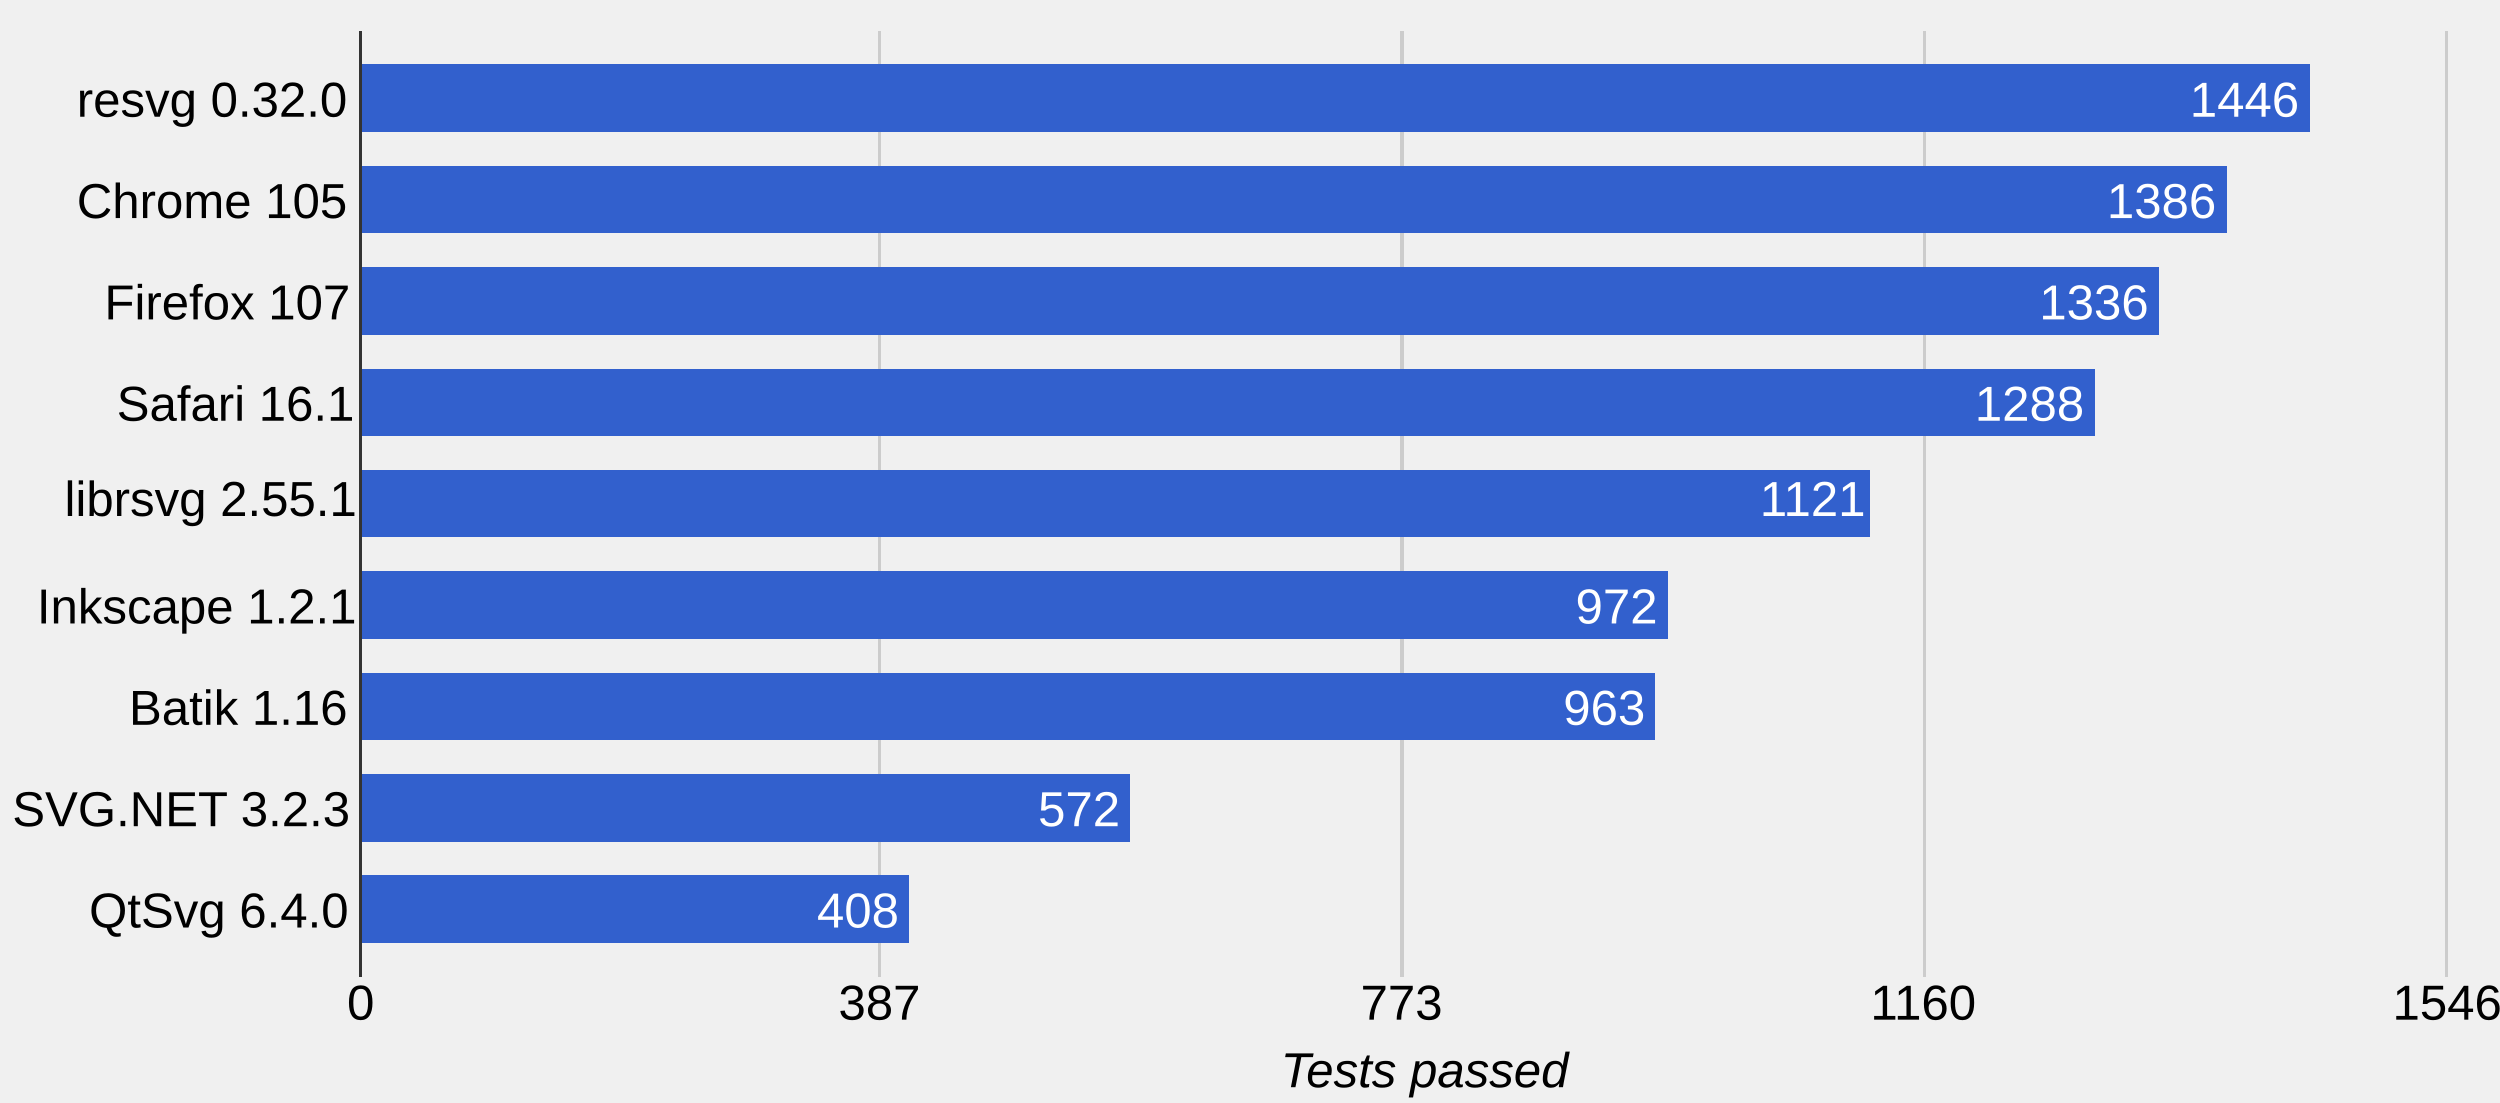
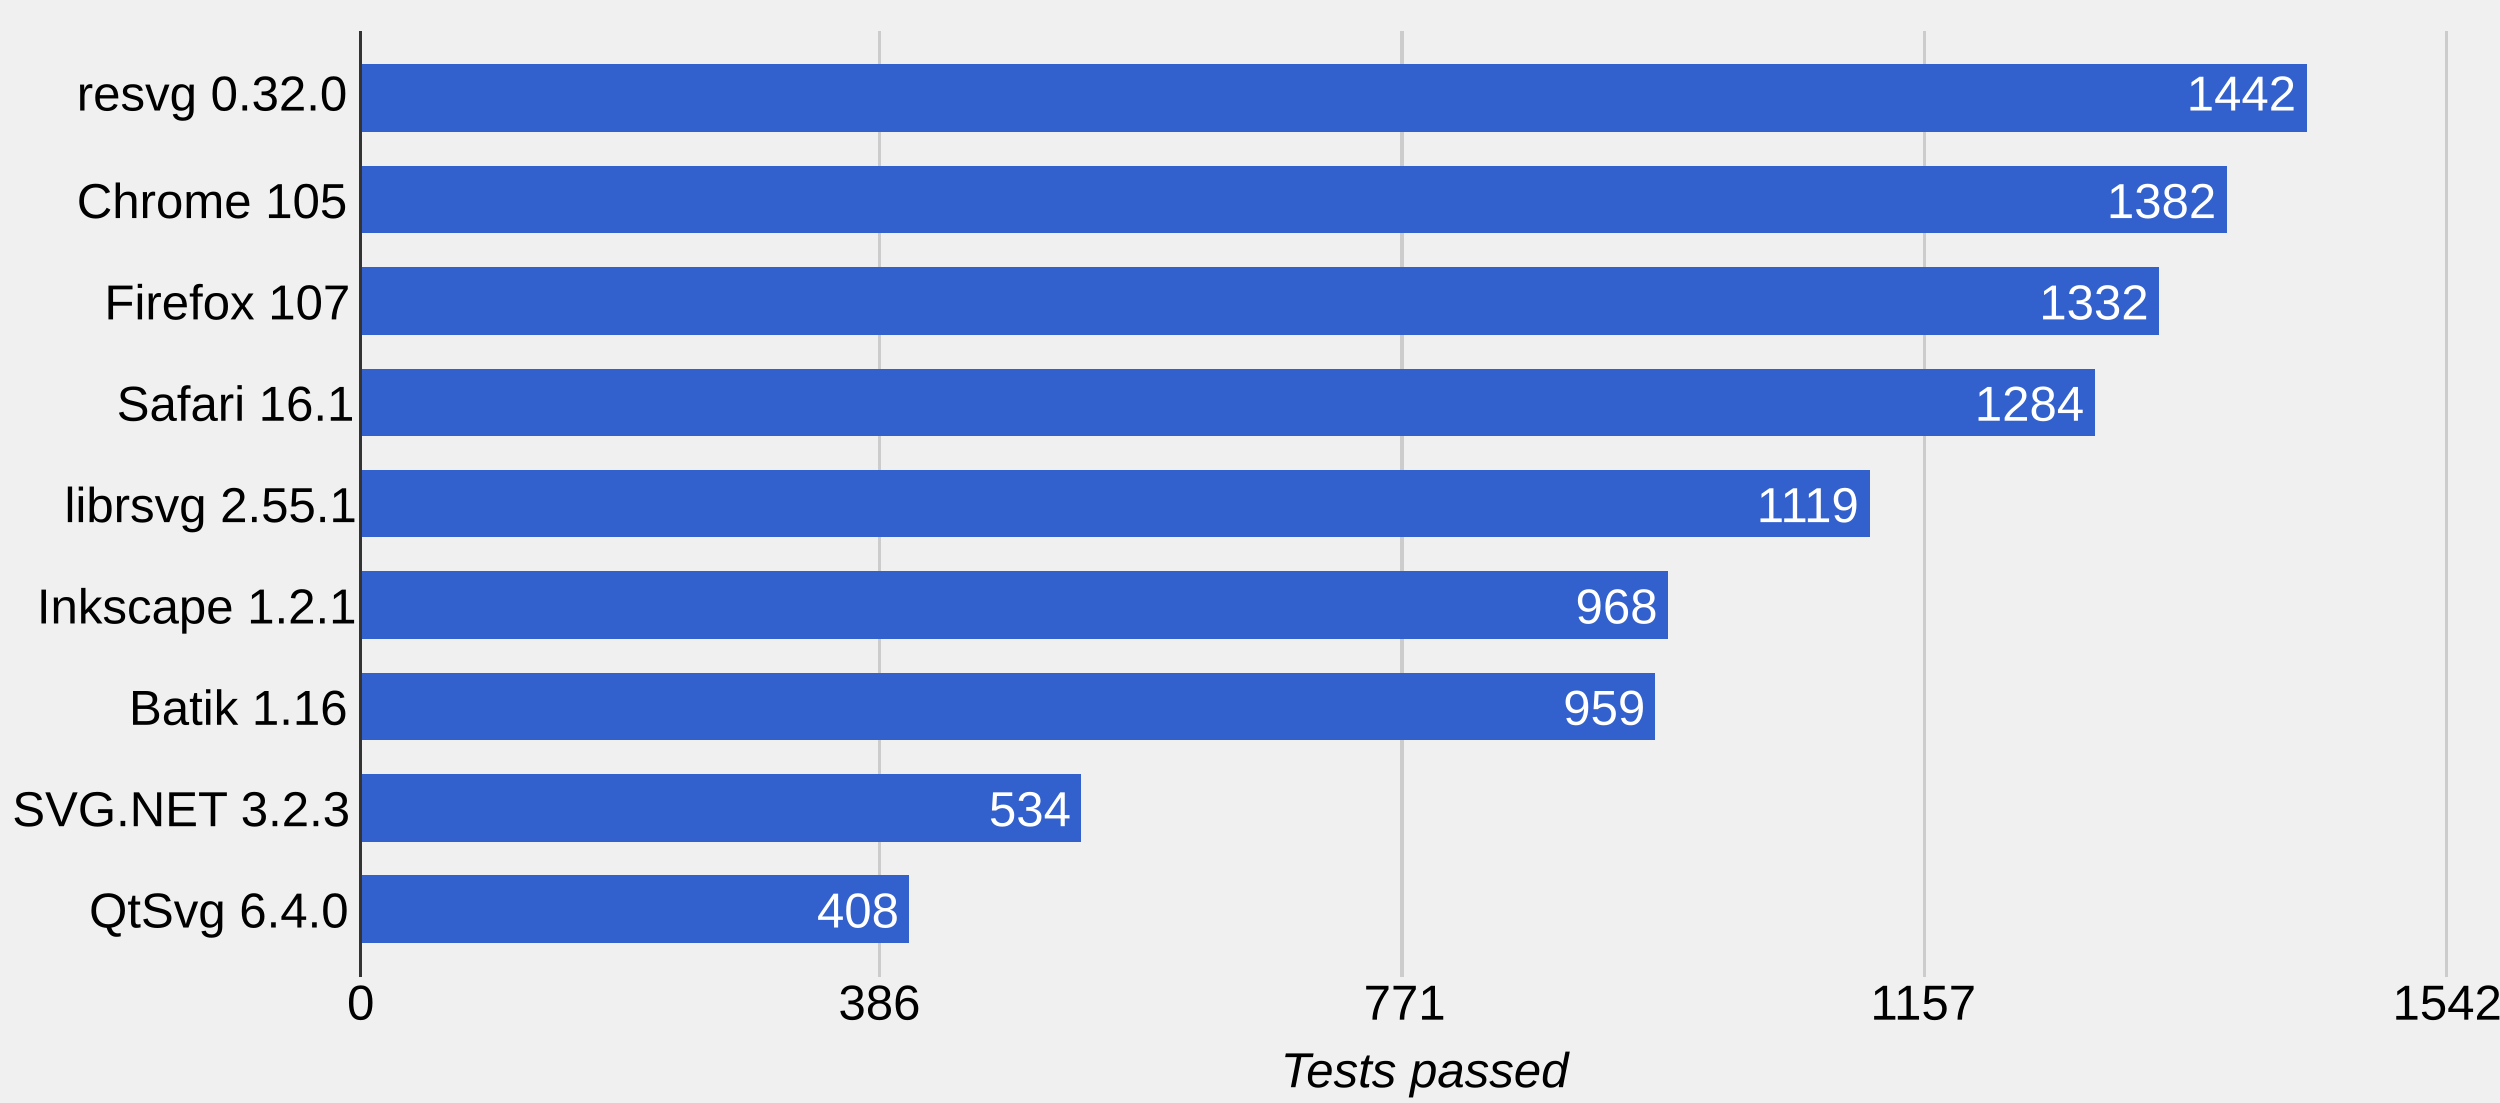
<svg xmlns="http://www.w3.org/2000/svg" height="359" shape-rendering="crispEdges" width="814">
-   <text font-family="Arial" font-size="16" x="25" y="38">resvg 0.32.0</text>
+   <text font-family="Arial" font-size="16" x="25" y="36">resvg 0.32.0</text>
  <text font-family="Arial" font-size="16" x="25" y="71">Chrome 105</text>
  <text font-family="Arial" font-size="16" x="34" y="104">Firefox 107</text>
  <text font-family="Arial" font-size="16" x="38" y="137">Safari 16.1</text>
-   <text font-family="Arial" font-size="16" x="21" y="168">librsvg 2.55.1</text>
+   <text font-family="Arial" font-size="16" x="21" y="170">librsvg 2.55.1</text>
  <text font-family="Arial" font-size="16" x="12" y="203">Inkscape 1.2.1</text>
  <text font-family="Arial" font-size="16" x="42" y="236">Batik 1.16</text>
  <text font-family="Arial" font-size="16" x="4" y="269">SVG.NET 3.2.3</text>
  <text font-family="Arial" font-size="16" x="29" y="302">QtSvg 6.4.0</text>
  <rect fill="#ccc" height="308" width="1" x="117" y="10" />
  <text fill="#000" font-family="Arial" font-size="16" x="113" y="332">0</text>
  <rect fill="#ccc" height="308" width="1" x="286" y="10" />
-   <text fill="#000" font-family="Arial" font-size="16" x="273" y="332">387</text>
+   <text fill="#000" font-family="Arial" font-size="16" x="273" y="332">386</text>
  <rect fill="#ccc" height="308" width="1" x="456" y="10" />
-   <text fill="#000" font-family="Arial" font-size="16" x="443" y="332">773</text>
+   <text fill="#000" font-family="Arial" font-size="16" x="444" y="332">771</text>
  <rect fill="#ccc" height="308" width="1" x="626" y="10" />
-   <text fill="#000" font-family="Arial" font-size="16" x="609" y="332">1160</text>
+   <text fill="#000" font-family="Arial" font-size="16" x="609" y="332">1157</text>
  <rect fill="#ccc" height="308" width="1" x="796" y="10" />
-   <text fill="#000" font-family="Arial" font-size="16" x="779" y="332">1546</text>
-   <rect fill="#3260cd" height="22" width="635" x="117" y="21" />
-   <text fill="#fff" font-family="Arial" font-size="16" x="713" y="38">1446</text>
+   <text fill="#000" font-family="Arial" font-size="16" x="779" y="332">1542</text>
+   <rect fill="#3260cd" height="22" width="634" x="117" y="21" />
+   <text fill="#fff" font-family="Arial" font-size="16" x="712" y="36">1442</text>
  <rect fill="#3260cd" height="22" width="608" x="117" y="54" />
-   <text fill="#fff" font-family="Arial" font-size="16" x="686" y="71">1386</text>
+   <text fill="#fff" font-family="Arial" font-size="16" x="686" y="71">1382</text>
  <rect fill="#3260cd" height="22" width="586" x="117" y="87" />
-   <text fill="#fff" font-family="Arial" font-size="16" x="664" y="104">1336</text>
+   <text fill="#fff" font-family="Arial" font-size="16" x="664" y="104">1332</text>
  <rect fill="#3260cd" height="22" width="565" x="117" y="120" />
-   <text fill="#fff" font-family="Arial" font-size="16" x="643" y="137">1288</text>
+   <text fill="#fff" font-family="Arial" font-size="16" x="643" y="137">1284</text>
  <rect fill="#3260cd" height="22" width="492" x="117" y="153" />
-   <text fill="#fff" font-family="Arial" font-size="16" x="573" y="168">1121</text>
+   <text fill="#fff" font-family="Arial" font-size="16" x="572" y="170">1119</text>
  <rect fill="#3260cd" height="22" width="426" x="117" y="186" />
-   <text fill="#fff" font-family="Arial" font-size="16" x="513" y="203">972</text>
+   <text fill="#fff" font-family="Arial" font-size="16" x="513" y="203">968</text>
  <rect fill="#3260cd" height="22" width="422" x="117" y="219" />
-   <text fill="#fff" font-family="Arial" font-size="16" x="509" y="236">963</text>
-   <rect fill="#3260cd" height="22" width="251" x="117" y="252" />
-   <text fill="#fff" font-family="Arial" font-size="16" x="338" y="269">572</text>
+   <text fill="#fff" font-family="Arial" font-size="16" x="509" y="236">959</text>
+   <rect fill="#3260cd" height="22" width="235" x="117" y="252" />
+   <text fill="#fff" font-family="Arial" font-size="16" x="322" y="269">534</text>
  <rect fill="#3260cd" height="22" width="179" x="117" y="285" />
  <text fill="#fff" font-family="Arial" font-size="16" x="266" y="302">408</text>
  <rect fill="#333" height="308" width="1" x="117" y="10" />
  <text font-family="Arial" font-size="16" font-style="italic" x="417" y="354">Tests passed</text>
</svg>
